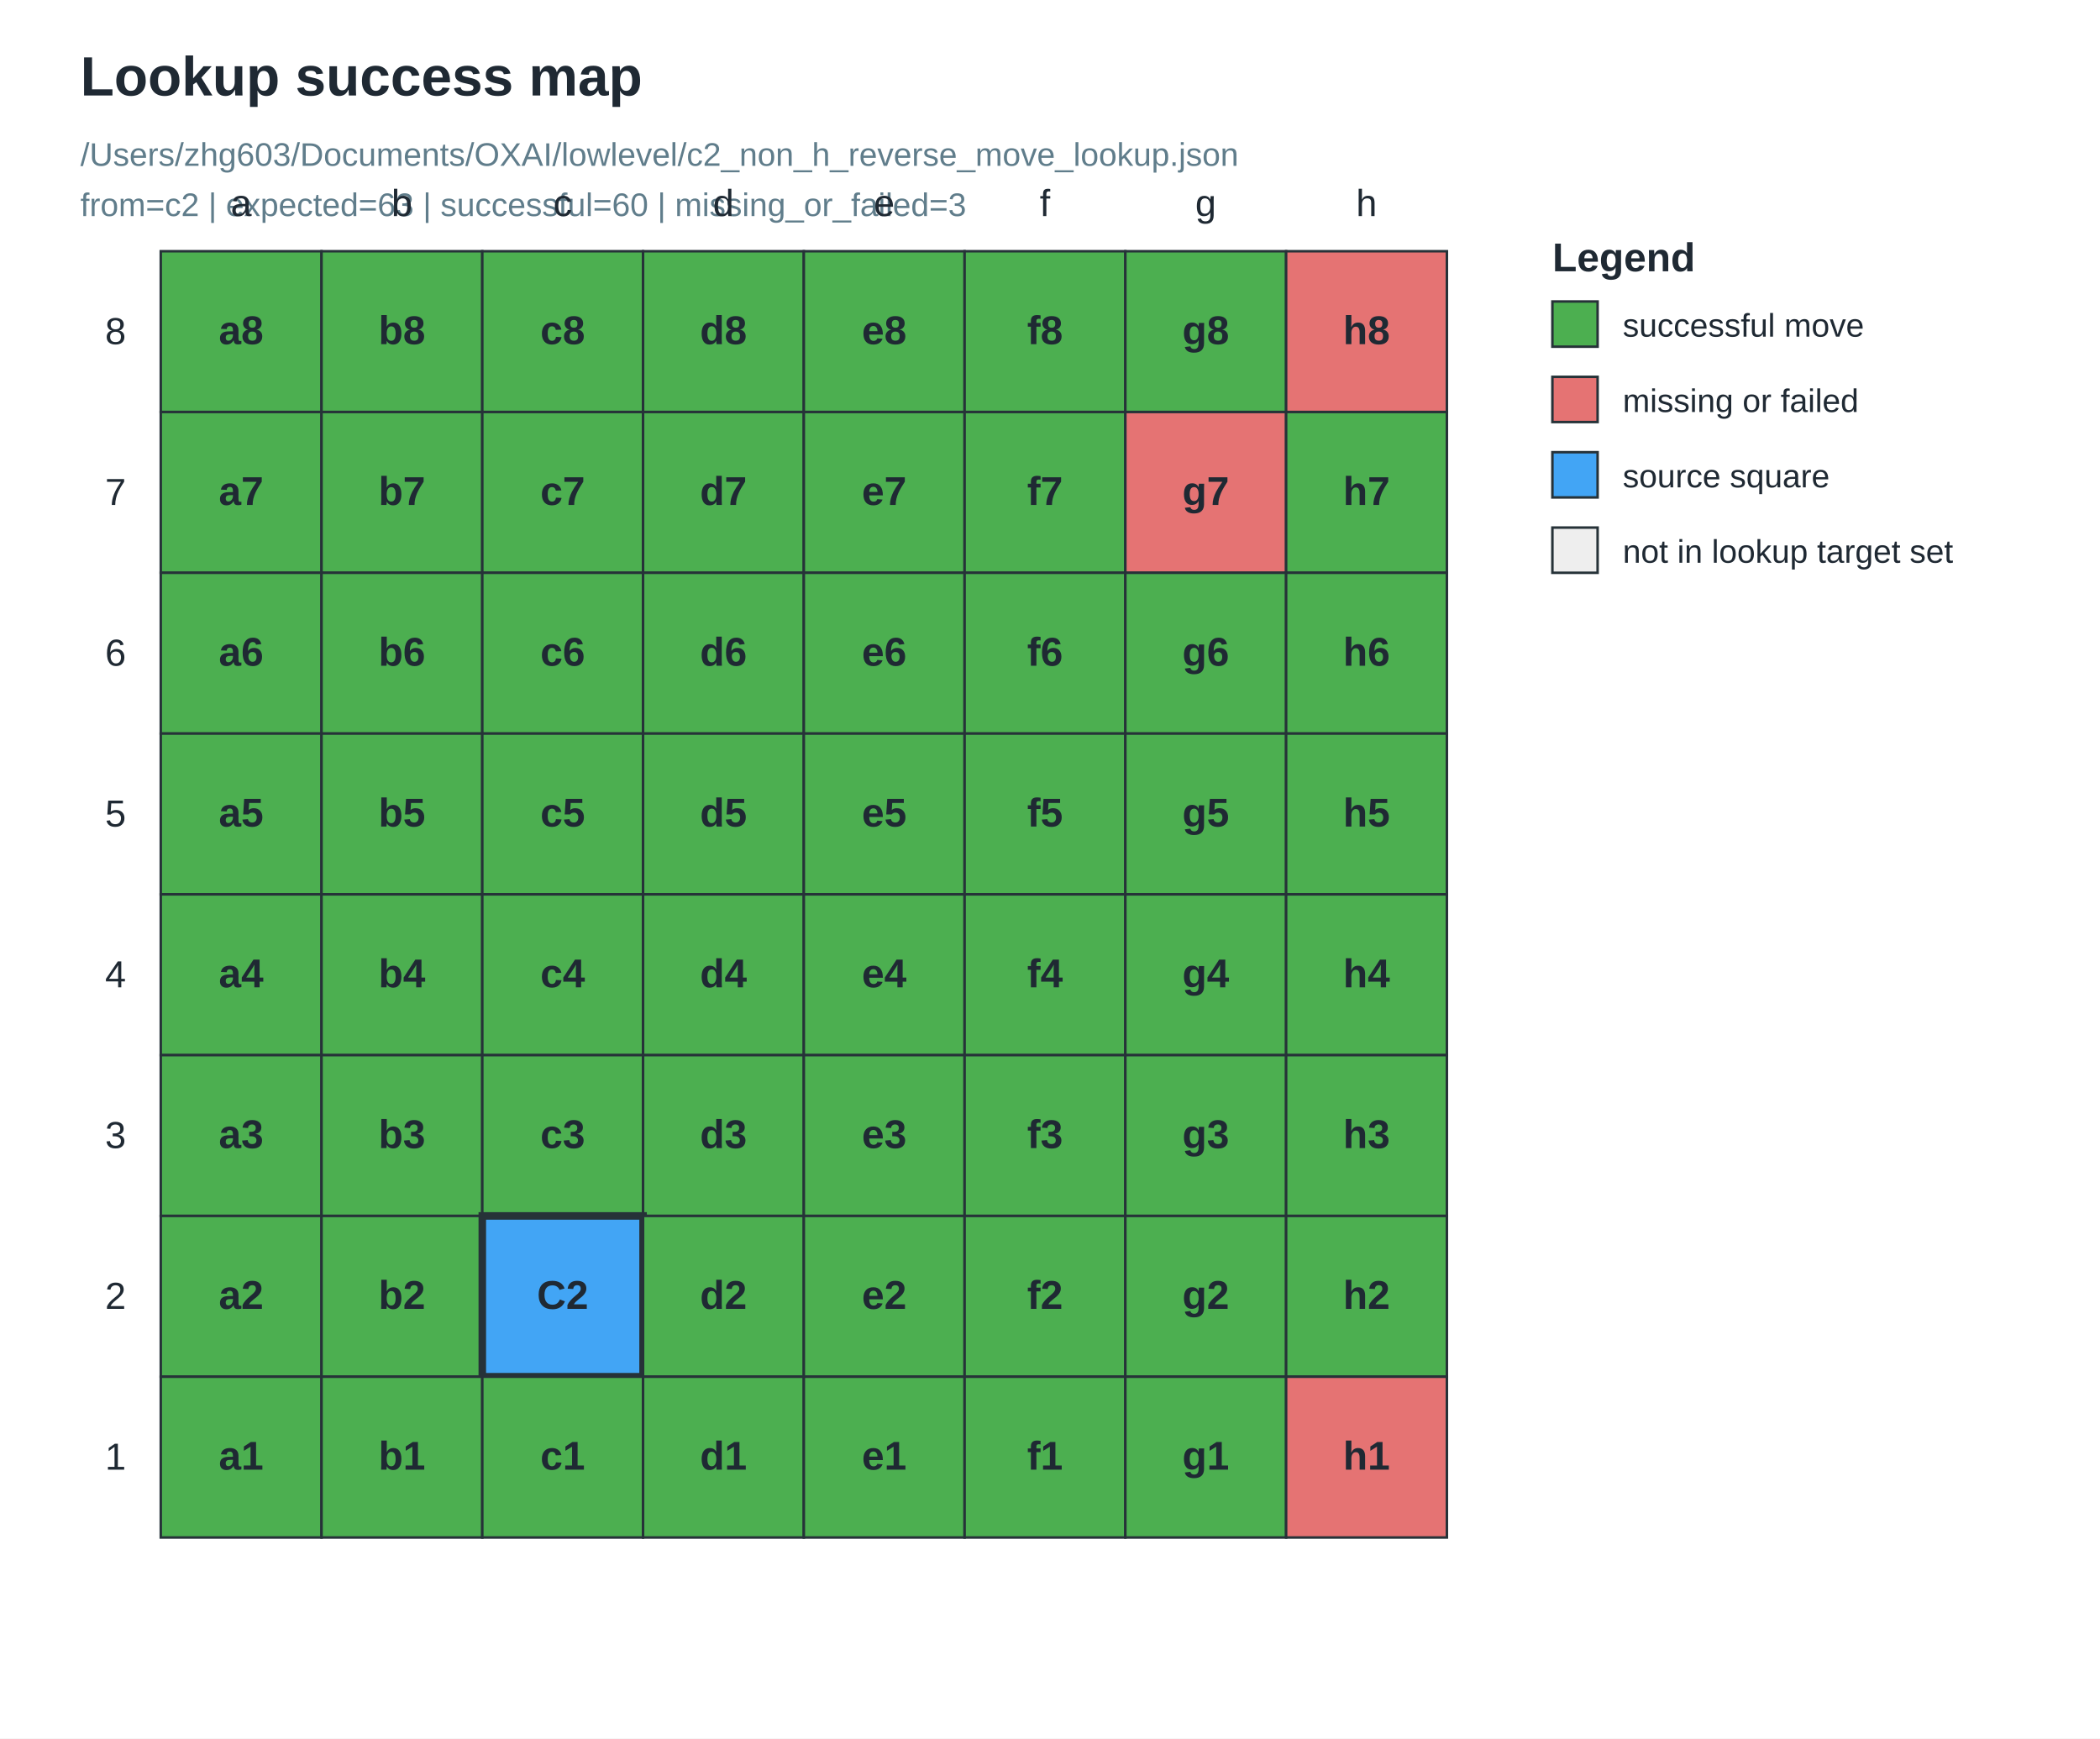
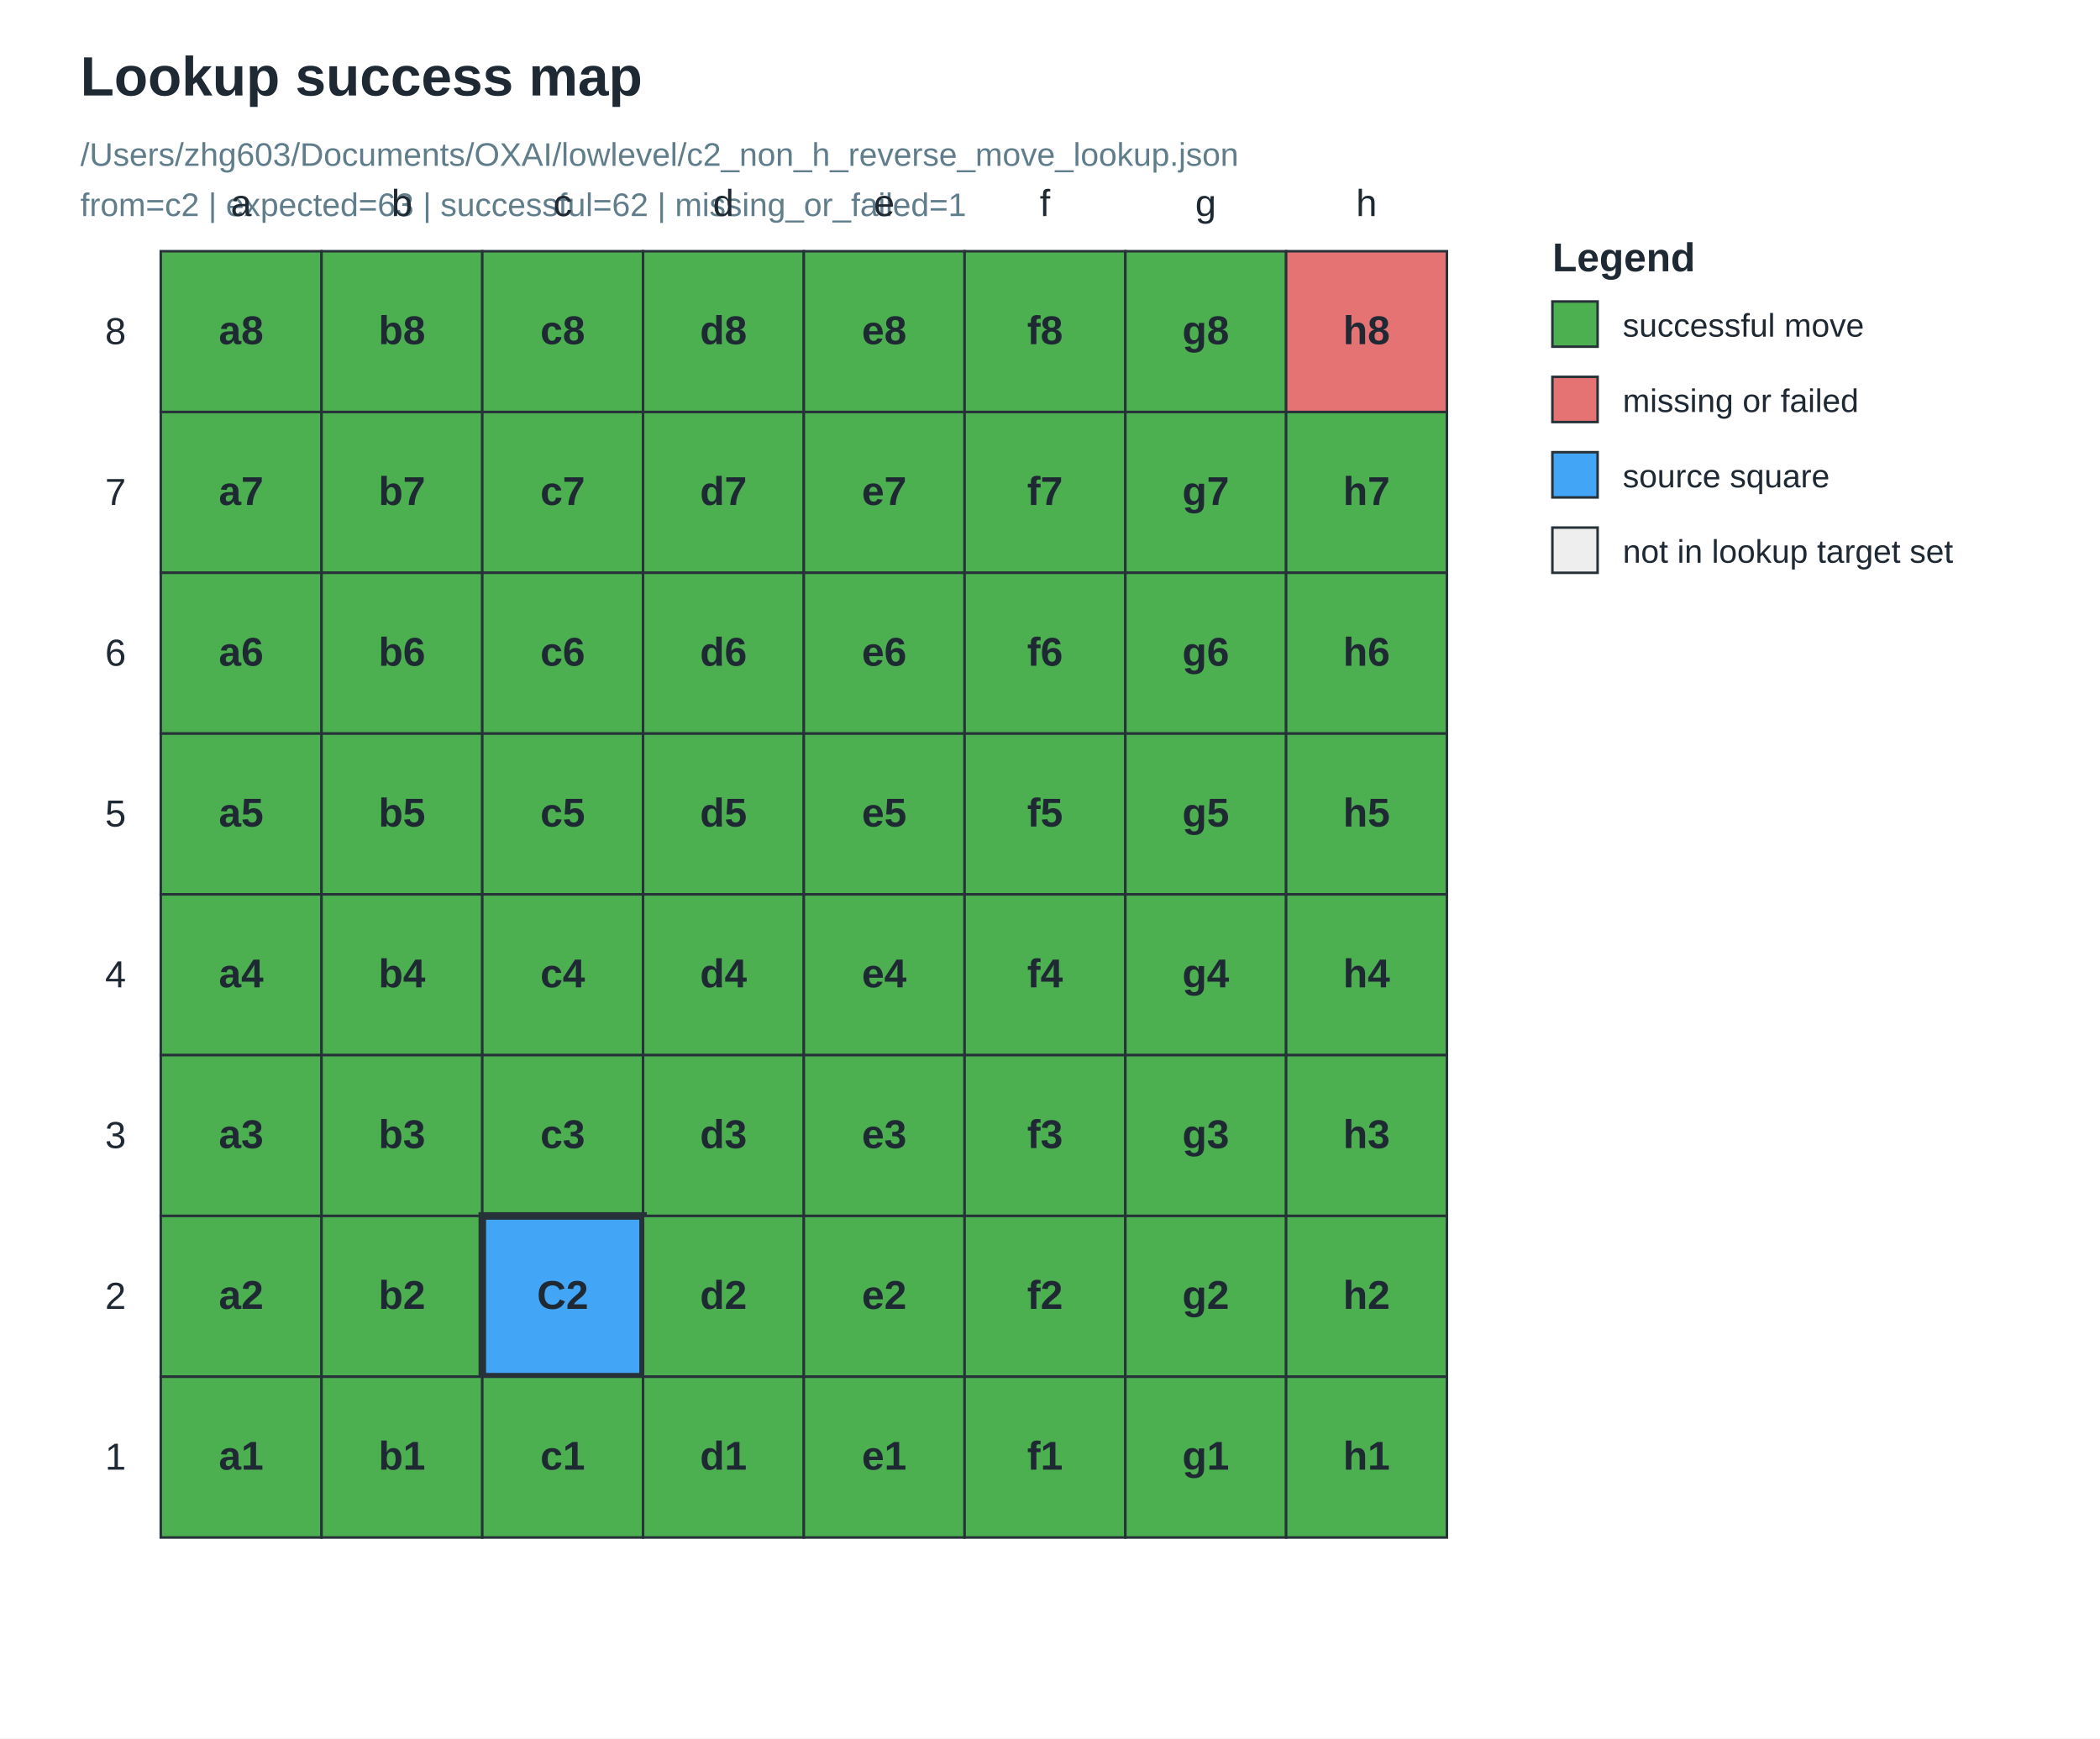
<svg xmlns="http://www.w3.org/2000/svg" width="836" height="692" viewBox="0 0 836 692">
  <rect width="100%" height="100%" fill="white" />
  <text x="32" y="38" font-family="Arial, sans-serif" font-size="22" font-weight="700" fill="#1f2933">Lookup success map</text>
  <text x="32" y="66" font-family="Arial, sans-serif" font-size="13" fill="#607d8b">/Users/zhg603/Documents/OXAI/lowlevel/c2_non_h_reverse_move_lookup.json</text>
-   <text x="32" y="86" font-family="Arial, sans-serif" font-size="13" fill="#607d8b">from=c2 | expected=63 | successful=60 | missing_or_failed=3</text>
+   <text x="32" y="86" font-family="Arial, sans-serif" font-size="13" fill="#607d8b">from=c2 | expected=63 | successful=62 | missing_or_failed=1</text>
  <text x="96.0" y="86" text-anchor="middle" font-family="Arial, sans-serif" font-size="15" fill="#1f2933">a</text>
  <text x="160.0" y="86" text-anchor="middle" font-family="Arial, sans-serif" font-size="15" fill="#1f2933">b</text>
  <text x="224.0" y="86" text-anchor="middle" font-family="Arial, sans-serif" font-size="15" fill="#1f2933">c</text>
  <text x="288.0" y="86" text-anchor="middle" font-family="Arial, sans-serif" font-size="15" fill="#1f2933">d</text>
  <text x="352.0" y="86" text-anchor="middle" font-family="Arial, sans-serif" font-size="15" fill="#1f2933">e</text>
  <text x="416.0" y="86" text-anchor="middle" font-family="Arial, sans-serif" font-size="15" fill="#1f2933">f</text>
  <text x="480.0" y="86" text-anchor="middle" font-family="Arial, sans-serif" font-size="15" fill="#1f2933">g</text>
  <text x="544.0" y="86" text-anchor="middle" font-family="Arial, sans-serif" font-size="15" fill="#1f2933">h</text>
  <text x="46" y="137.0" text-anchor="middle" font-family="Arial, sans-serif" font-size="15" fill="#1f2933">8</text>
  <text x="46" y="201.0" text-anchor="middle" font-family="Arial, sans-serif" font-size="15" fill="#1f2933">7</text>
  <text x="46" y="265.0" text-anchor="middle" font-family="Arial, sans-serif" font-size="15" fill="#1f2933">6</text>
  <text x="46" y="329.0" text-anchor="middle" font-family="Arial, sans-serif" font-size="15" fill="#1f2933">5</text>
  <text x="46" y="393.0" text-anchor="middle" font-family="Arial, sans-serif" font-size="15" fill="#1f2933">4</text>
  <text x="46" y="457.0" text-anchor="middle" font-family="Arial, sans-serif" font-size="15" fill="#1f2933">3</text>
  <text x="46" y="521.0" text-anchor="middle" font-family="Arial, sans-serif" font-size="15" fill="#1f2933">2</text>
  <text x="46" y="585.0" text-anchor="middle" font-family="Arial, sans-serif" font-size="15" fill="#1f2933">1</text>
  <rect x="64" y="100" width="64" height="64" fill="#4caf50" stroke="#263238" stroke-width="1">
</rect>
  <text x="96.0" y="137.0" text-anchor="middle" font-family="Arial, sans-serif" font-size="16" font-weight="700" fill="#1f2933">a8</text>
  <rect x="128" y="100" width="64" height="64" fill="#4caf50" stroke="#263238" stroke-width="1">
</rect>
  <text x="160.0" y="137.0" text-anchor="middle" font-family="Arial, sans-serif" font-size="16" font-weight="700" fill="#1f2933">b8</text>
  <rect x="192" y="100" width="64" height="64" fill="#4caf50" stroke="#263238" stroke-width="1">
</rect>
  <text x="224.0" y="137.0" text-anchor="middle" font-family="Arial, sans-serif" font-size="16" font-weight="700" fill="#1f2933">c8</text>
  <rect x="256" y="100" width="64" height="64" fill="#4caf50" stroke="#263238" stroke-width="1">
</rect>
  <text x="288.0" y="137.0" text-anchor="middle" font-family="Arial, sans-serif" font-size="16" font-weight="700" fill="#1f2933">d8</text>
  <rect x="320" y="100" width="64" height="64" fill="#4caf50" stroke="#263238" stroke-width="1">
</rect>
  <text x="352.0" y="137.0" text-anchor="middle" font-family="Arial, sans-serif" font-size="16" font-weight="700" fill="#1f2933">e8</text>
  <rect x="384" y="100" width="64" height="64" fill="#4caf50" stroke="#263238" stroke-width="1">
</rect>
  <text x="416.0" y="137.0" text-anchor="middle" font-family="Arial, sans-serif" font-size="16" font-weight="700" fill="#1f2933">f8</text>
  <rect x="448" y="100" width="64" height="64" fill="#4caf50" stroke="#263238" stroke-width="1">
</rect>
  <text x="480.0" y="137.0" text-anchor="middle" font-family="Arial, sans-serif" font-size="16" font-weight="700" fill="#1f2933">g8</text>
  <rect x="512" y="100" width="64" height="64" fill="#e57373" stroke="#263238" stroke-width="1">
</rect>
  <text x="544.0" y="137.0" text-anchor="middle" font-family="Arial, sans-serif" font-size="16" font-weight="700" fill="#1f2933">h8</text>
  <rect x="64" y="164" width="64" height="64" fill="#4caf50" stroke="#263238" stroke-width="1">
</rect>
  <text x="96.0" y="201.0" text-anchor="middle" font-family="Arial, sans-serif" font-size="16" font-weight="700" fill="#1f2933">a7</text>
  <rect x="128" y="164" width="64" height="64" fill="#4caf50" stroke="#263238" stroke-width="1">
</rect>
  <text x="160.0" y="201.0" text-anchor="middle" font-family="Arial, sans-serif" font-size="16" font-weight="700" fill="#1f2933">b7</text>
  <rect x="192" y="164" width="64" height="64" fill="#4caf50" stroke="#263238" stroke-width="1">
</rect>
  <text x="224.0" y="201.0" text-anchor="middle" font-family="Arial, sans-serif" font-size="16" font-weight="700" fill="#1f2933">c7</text>
  <rect x="256" y="164" width="64" height="64" fill="#4caf50" stroke="#263238" stroke-width="1">
</rect>
  <text x="288.0" y="201.0" text-anchor="middle" font-family="Arial, sans-serif" font-size="16" font-weight="700" fill="#1f2933">d7</text>
  <rect x="320" y="164" width="64" height="64" fill="#4caf50" stroke="#263238" stroke-width="1">
</rect>
  <text x="352.0" y="201.0" text-anchor="middle" font-family="Arial, sans-serif" font-size="16" font-weight="700" fill="#1f2933">e7</text>
  <rect x="384" y="164" width="64" height="64" fill="#4caf50" stroke="#263238" stroke-width="1">
</rect>
  <text x="416.0" y="201.0" text-anchor="middle" font-family="Arial, sans-serif" font-size="16" font-weight="700" fill="#1f2933">f7</text>
-   <rect x="448" y="164" width="64" height="64" fill="#e57373" stroke="#263238" stroke-width="1">
+   <rect x="448" y="164" width="64" height="64" fill="#4caf50" stroke="#263238" stroke-width="1">
</rect>
  <text x="480.0" y="201.0" text-anchor="middle" font-family="Arial, sans-serif" font-size="16" font-weight="700" fill="#1f2933">g7</text>
  <rect x="512" y="164" width="64" height="64" fill="#4caf50" stroke="#263238" stroke-width="1">
</rect>
  <text x="544.0" y="201.0" text-anchor="middle" font-family="Arial, sans-serif" font-size="16" font-weight="700" fill="#1f2933">h7</text>
  <rect x="64" y="228" width="64" height="64" fill="#4caf50" stroke="#263238" stroke-width="1">
</rect>
  <text x="96.0" y="265.0" text-anchor="middle" font-family="Arial, sans-serif" font-size="16" font-weight="700" fill="#1f2933">a6</text>
  <rect x="128" y="228" width="64" height="64" fill="#4caf50" stroke="#263238" stroke-width="1">
</rect>
  <text x="160.0" y="265.0" text-anchor="middle" font-family="Arial, sans-serif" font-size="16" font-weight="700" fill="#1f2933">b6</text>
  <rect x="192" y="228" width="64" height="64" fill="#4caf50" stroke="#263238" stroke-width="1">
</rect>
  <text x="224.0" y="265.0" text-anchor="middle" font-family="Arial, sans-serif" font-size="16" font-weight="700" fill="#1f2933">c6</text>
  <rect x="256" y="228" width="64" height="64" fill="#4caf50" stroke="#263238" stroke-width="1">
</rect>
  <text x="288.0" y="265.0" text-anchor="middle" font-family="Arial, sans-serif" font-size="16" font-weight="700" fill="#1f2933">d6</text>
  <rect x="320" y="228" width="64" height="64" fill="#4caf50" stroke="#263238" stroke-width="1">
</rect>
  <text x="352.0" y="265.0" text-anchor="middle" font-family="Arial, sans-serif" font-size="16" font-weight="700" fill="#1f2933">e6</text>
  <rect x="384" y="228" width="64" height="64" fill="#4caf50" stroke="#263238" stroke-width="1">
</rect>
  <text x="416.0" y="265.0" text-anchor="middle" font-family="Arial, sans-serif" font-size="16" font-weight="700" fill="#1f2933">f6</text>
  <rect x="448" y="228" width="64" height="64" fill="#4caf50" stroke="#263238" stroke-width="1">
</rect>
  <text x="480.0" y="265.0" text-anchor="middle" font-family="Arial, sans-serif" font-size="16" font-weight="700" fill="#1f2933">g6</text>
  <rect x="512" y="228" width="64" height="64" fill="#4caf50" stroke="#263238" stroke-width="1">
</rect>
  <text x="544.0" y="265.0" text-anchor="middle" font-family="Arial, sans-serif" font-size="16" font-weight="700" fill="#1f2933">h6</text>
  <rect x="64" y="292" width="64" height="64" fill="#4caf50" stroke="#263238" stroke-width="1">
</rect>
  <text x="96.0" y="329.0" text-anchor="middle" font-family="Arial, sans-serif" font-size="16" font-weight="700" fill="#1f2933">a5</text>
  <rect x="128" y="292" width="64" height="64" fill="#4caf50" stroke="#263238" stroke-width="1">
</rect>
  <text x="160.0" y="329.0" text-anchor="middle" font-family="Arial, sans-serif" font-size="16" font-weight="700" fill="#1f2933">b5</text>
  <rect x="192" y="292" width="64" height="64" fill="#4caf50" stroke="#263238" stroke-width="1">
</rect>
  <text x="224.0" y="329.0" text-anchor="middle" font-family="Arial, sans-serif" font-size="16" font-weight="700" fill="#1f2933">c5</text>
  <rect x="256" y="292" width="64" height="64" fill="#4caf50" stroke="#263238" stroke-width="1">
</rect>
  <text x="288.0" y="329.0" text-anchor="middle" font-family="Arial, sans-serif" font-size="16" font-weight="700" fill="#1f2933">d5</text>
  <rect x="320" y="292" width="64" height="64" fill="#4caf50" stroke="#263238" stroke-width="1">
</rect>
  <text x="352.0" y="329.0" text-anchor="middle" font-family="Arial, sans-serif" font-size="16" font-weight="700" fill="#1f2933">e5</text>
  <rect x="384" y="292" width="64" height="64" fill="#4caf50" stroke="#263238" stroke-width="1">
</rect>
  <text x="416.0" y="329.0" text-anchor="middle" font-family="Arial, sans-serif" font-size="16" font-weight="700" fill="#1f2933">f5</text>
  <rect x="448" y="292" width="64" height="64" fill="#4caf50" stroke="#263238" stroke-width="1">
</rect>
  <text x="480.0" y="329.0" text-anchor="middle" font-family="Arial, sans-serif" font-size="16" font-weight="700" fill="#1f2933">g5</text>
  <rect x="512" y="292" width="64" height="64" fill="#4caf50" stroke="#263238" stroke-width="1">
</rect>
  <text x="544.0" y="329.0" text-anchor="middle" font-family="Arial, sans-serif" font-size="16" font-weight="700" fill="#1f2933">h5</text>
  <rect x="64" y="356" width="64" height="64" fill="#4caf50" stroke="#263238" stroke-width="1">
</rect>
  <text x="96.0" y="393.0" text-anchor="middle" font-family="Arial, sans-serif" font-size="16" font-weight="700" fill="#1f2933">a4</text>
  <rect x="128" y="356" width="64" height="64" fill="#4caf50" stroke="#263238" stroke-width="1">
</rect>
  <text x="160.0" y="393.0" text-anchor="middle" font-family="Arial, sans-serif" font-size="16" font-weight="700" fill="#1f2933">b4</text>
  <rect x="192" y="356" width="64" height="64" fill="#4caf50" stroke="#263238" stroke-width="1">
</rect>
  <text x="224.0" y="393.0" text-anchor="middle" font-family="Arial, sans-serif" font-size="16" font-weight="700" fill="#1f2933">c4</text>
  <rect x="256" y="356" width="64" height="64" fill="#4caf50" stroke="#263238" stroke-width="1">
</rect>
  <text x="288.0" y="393.0" text-anchor="middle" font-family="Arial, sans-serif" font-size="16" font-weight="700" fill="#1f2933">d4</text>
  <rect x="320" y="356" width="64" height="64" fill="#4caf50" stroke="#263238" stroke-width="1">
</rect>
  <text x="352.0" y="393.0" text-anchor="middle" font-family="Arial, sans-serif" font-size="16" font-weight="700" fill="#1f2933">e4</text>
  <rect x="384" y="356" width="64" height="64" fill="#4caf50" stroke="#263238" stroke-width="1">
</rect>
  <text x="416.0" y="393.0" text-anchor="middle" font-family="Arial, sans-serif" font-size="16" font-weight="700" fill="#1f2933">f4</text>
  <rect x="448" y="356" width="64" height="64" fill="#4caf50" stroke="#263238" stroke-width="1">
</rect>
  <text x="480.0" y="393.0" text-anchor="middle" font-family="Arial, sans-serif" font-size="16" font-weight="700" fill="#1f2933">g4</text>
  <rect x="512" y="356" width="64" height="64" fill="#4caf50" stroke="#263238" stroke-width="1">
</rect>
  <text x="544.0" y="393.0" text-anchor="middle" font-family="Arial, sans-serif" font-size="16" font-weight="700" fill="#1f2933">h4</text>
  <rect x="64" y="420" width="64" height="64" fill="#4caf50" stroke="#263238" stroke-width="1">
</rect>
  <text x="96.0" y="457.0" text-anchor="middle" font-family="Arial, sans-serif" font-size="16" font-weight="700" fill="#1f2933">a3</text>
  <rect x="128" y="420" width="64" height="64" fill="#4caf50" stroke="#263238" stroke-width="1">
</rect>
  <text x="160.0" y="457.0" text-anchor="middle" font-family="Arial, sans-serif" font-size="16" font-weight="700" fill="#1f2933">b3</text>
  <rect x="192" y="420" width="64" height="64" fill="#4caf50" stroke="#263238" stroke-width="1">
</rect>
  <text x="224.0" y="457.0" text-anchor="middle" font-family="Arial, sans-serif" font-size="16" font-weight="700" fill="#1f2933">c3</text>
  <rect x="256" y="420" width="64" height="64" fill="#4caf50" stroke="#263238" stroke-width="1">
</rect>
  <text x="288.0" y="457.0" text-anchor="middle" font-family="Arial, sans-serif" font-size="16" font-weight="700" fill="#1f2933">d3</text>
  <rect x="320" y="420" width="64" height="64" fill="#4caf50" stroke="#263238" stroke-width="1">
</rect>
  <text x="352.0" y="457.0" text-anchor="middle" font-family="Arial, sans-serif" font-size="16" font-weight="700" fill="#1f2933">e3</text>
  <rect x="384" y="420" width="64" height="64" fill="#4caf50" stroke="#263238" stroke-width="1">
</rect>
  <text x="416.0" y="457.0" text-anchor="middle" font-family="Arial, sans-serif" font-size="16" font-weight="700" fill="#1f2933">f3</text>
  <rect x="448" y="420" width="64" height="64" fill="#4caf50" stroke="#263238" stroke-width="1">
</rect>
  <text x="480.0" y="457.0" text-anchor="middle" font-family="Arial, sans-serif" font-size="16" font-weight="700" fill="#1f2933">g3</text>
  <rect x="512" y="420" width="64" height="64" fill="#4caf50" stroke="#263238" stroke-width="1">
</rect>
  <text x="544.0" y="457.0" text-anchor="middle" font-family="Arial, sans-serif" font-size="16" font-weight="700" fill="#1f2933">h3</text>
  <rect x="64" y="484" width="64" height="64" fill="#4caf50" stroke="#263238" stroke-width="1">
</rect>
  <text x="96.0" y="521.0" text-anchor="middle" font-family="Arial, sans-serif" font-size="16" font-weight="700" fill="#1f2933">a2</text>
  <rect x="128" y="484" width="64" height="64" fill="#4caf50" stroke="#263238" stroke-width="1">
</rect>
  <text x="160.0" y="521.0" text-anchor="middle" font-family="Arial, sans-serif" font-size="16" font-weight="700" fill="#1f2933">b2</text>
  <rect x="192" y="484" width="64" height="64" fill="#42a5f5" stroke="#263238" stroke-width="3">
</rect>
  <text x="224.0" y="521.0" text-anchor="middle" font-family="Arial, sans-serif" font-size="16" font-weight="700" fill="#1f2933">C2</text>
  <rect x="256" y="484" width="64" height="64" fill="#4caf50" stroke="#263238" stroke-width="1">
</rect>
  <text x="288.0" y="521.0" text-anchor="middle" font-family="Arial, sans-serif" font-size="16" font-weight="700" fill="#1f2933">d2</text>
  <rect x="320" y="484" width="64" height="64" fill="#4caf50" stroke="#263238" stroke-width="1">
</rect>
  <text x="352.0" y="521.0" text-anchor="middle" font-family="Arial, sans-serif" font-size="16" font-weight="700" fill="#1f2933">e2</text>
  <rect x="384" y="484" width="64" height="64" fill="#4caf50" stroke="#263238" stroke-width="1">
</rect>
  <text x="416.0" y="521.0" text-anchor="middle" font-family="Arial, sans-serif" font-size="16" font-weight="700" fill="#1f2933">f2</text>
  <rect x="448" y="484" width="64" height="64" fill="#4caf50" stroke="#263238" stroke-width="1">
</rect>
  <text x="480.0" y="521.0" text-anchor="middle" font-family="Arial, sans-serif" font-size="16" font-weight="700" fill="#1f2933">g2</text>
  <rect x="512" y="484" width="64" height="64" fill="#4caf50" stroke="#263238" stroke-width="1">
</rect>
  <text x="544.0" y="521.0" text-anchor="middle" font-family="Arial, sans-serif" font-size="16" font-weight="700" fill="#1f2933">h2</text>
  <rect x="64" y="548" width="64" height="64" fill="#4caf50" stroke="#263238" stroke-width="1">
</rect>
  <text x="96.0" y="585.0" text-anchor="middle" font-family="Arial, sans-serif" font-size="16" font-weight="700" fill="#1f2933">a1</text>
  <rect x="128" y="548" width="64" height="64" fill="#4caf50" stroke="#263238" stroke-width="1">
</rect>
  <text x="160.0" y="585.0" text-anchor="middle" font-family="Arial, sans-serif" font-size="16" font-weight="700" fill="#1f2933">b1</text>
  <rect x="192" y="548" width="64" height="64" fill="#4caf50" stroke="#263238" stroke-width="1">
</rect>
  <text x="224.0" y="585.0" text-anchor="middle" font-family="Arial, sans-serif" font-size="16" font-weight="700" fill="#1f2933">c1</text>
  <rect x="256" y="548" width="64" height="64" fill="#4caf50" stroke="#263238" stroke-width="1">
</rect>
  <text x="288.0" y="585.0" text-anchor="middle" font-family="Arial, sans-serif" font-size="16" font-weight="700" fill="#1f2933">d1</text>
  <rect x="320" y="548" width="64" height="64" fill="#4caf50" stroke="#263238" stroke-width="1">
</rect>
  <text x="352.0" y="585.0" text-anchor="middle" font-family="Arial, sans-serif" font-size="16" font-weight="700" fill="#1f2933">e1</text>
  <rect x="384" y="548" width="64" height="64" fill="#4caf50" stroke="#263238" stroke-width="1">
</rect>
  <text x="416.0" y="585.0" text-anchor="middle" font-family="Arial, sans-serif" font-size="16" font-weight="700" fill="#1f2933">f1</text>
  <rect x="448" y="548" width="64" height="64" fill="#4caf50" stroke="#263238" stroke-width="1">
</rect>
  <text x="480.0" y="585.0" text-anchor="middle" font-family="Arial, sans-serif" font-size="16" font-weight="700" fill="#1f2933">g1</text>
-   <rect x="512" y="548" width="64" height="64" fill="#e57373" stroke="#263238" stroke-width="1">
+   <rect x="512" y="548" width="64" height="64" fill="#4caf50" stroke="#263238" stroke-width="1">
</rect>
  <text x="544.0" y="585.0" text-anchor="middle" font-family="Arial, sans-serif" font-size="16" font-weight="700" fill="#1f2933">h1</text>
  <text x="618" y="108" font-family="Arial, sans-serif" font-size="16" font-weight="700" fill="#1f2933">Legend</text>
  <rect x="618" y="120" width="18" height="18" fill="#4caf50" stroke="#263238" stroke-width="1" />
  <text x="646" y="134" font-family="Arial, sans-serif" font-size="13" fill="#1f2933">successful move</text>
  <rect x="618" y="150" width="18" height="18" fill="#e57373" stroke="#263238" stroke-width="1" />
  <text x="646" y="164" font-family="Arial, sans-serif" font-size="13" fill="#1f2933">missing or failed</text>
  <rect x="618" y="180" width="18" height="18" fill="#42a5f5" stroke="#263238" stroke-width="1" />
  <text x="646" y="194" font-family="Arial, sans-serif" font-size="13" fill="#1f2933">source square</text>
  <rect x="618" y="210" width="18" height="18" fill="#eeeeee" stroke="#263238" stroke-width="1" />
  <text x="646" y="224" font-family="Arial, sans-serif" font-size="13" fill="#1f2933">not in lookup target set</text>
</svg>
